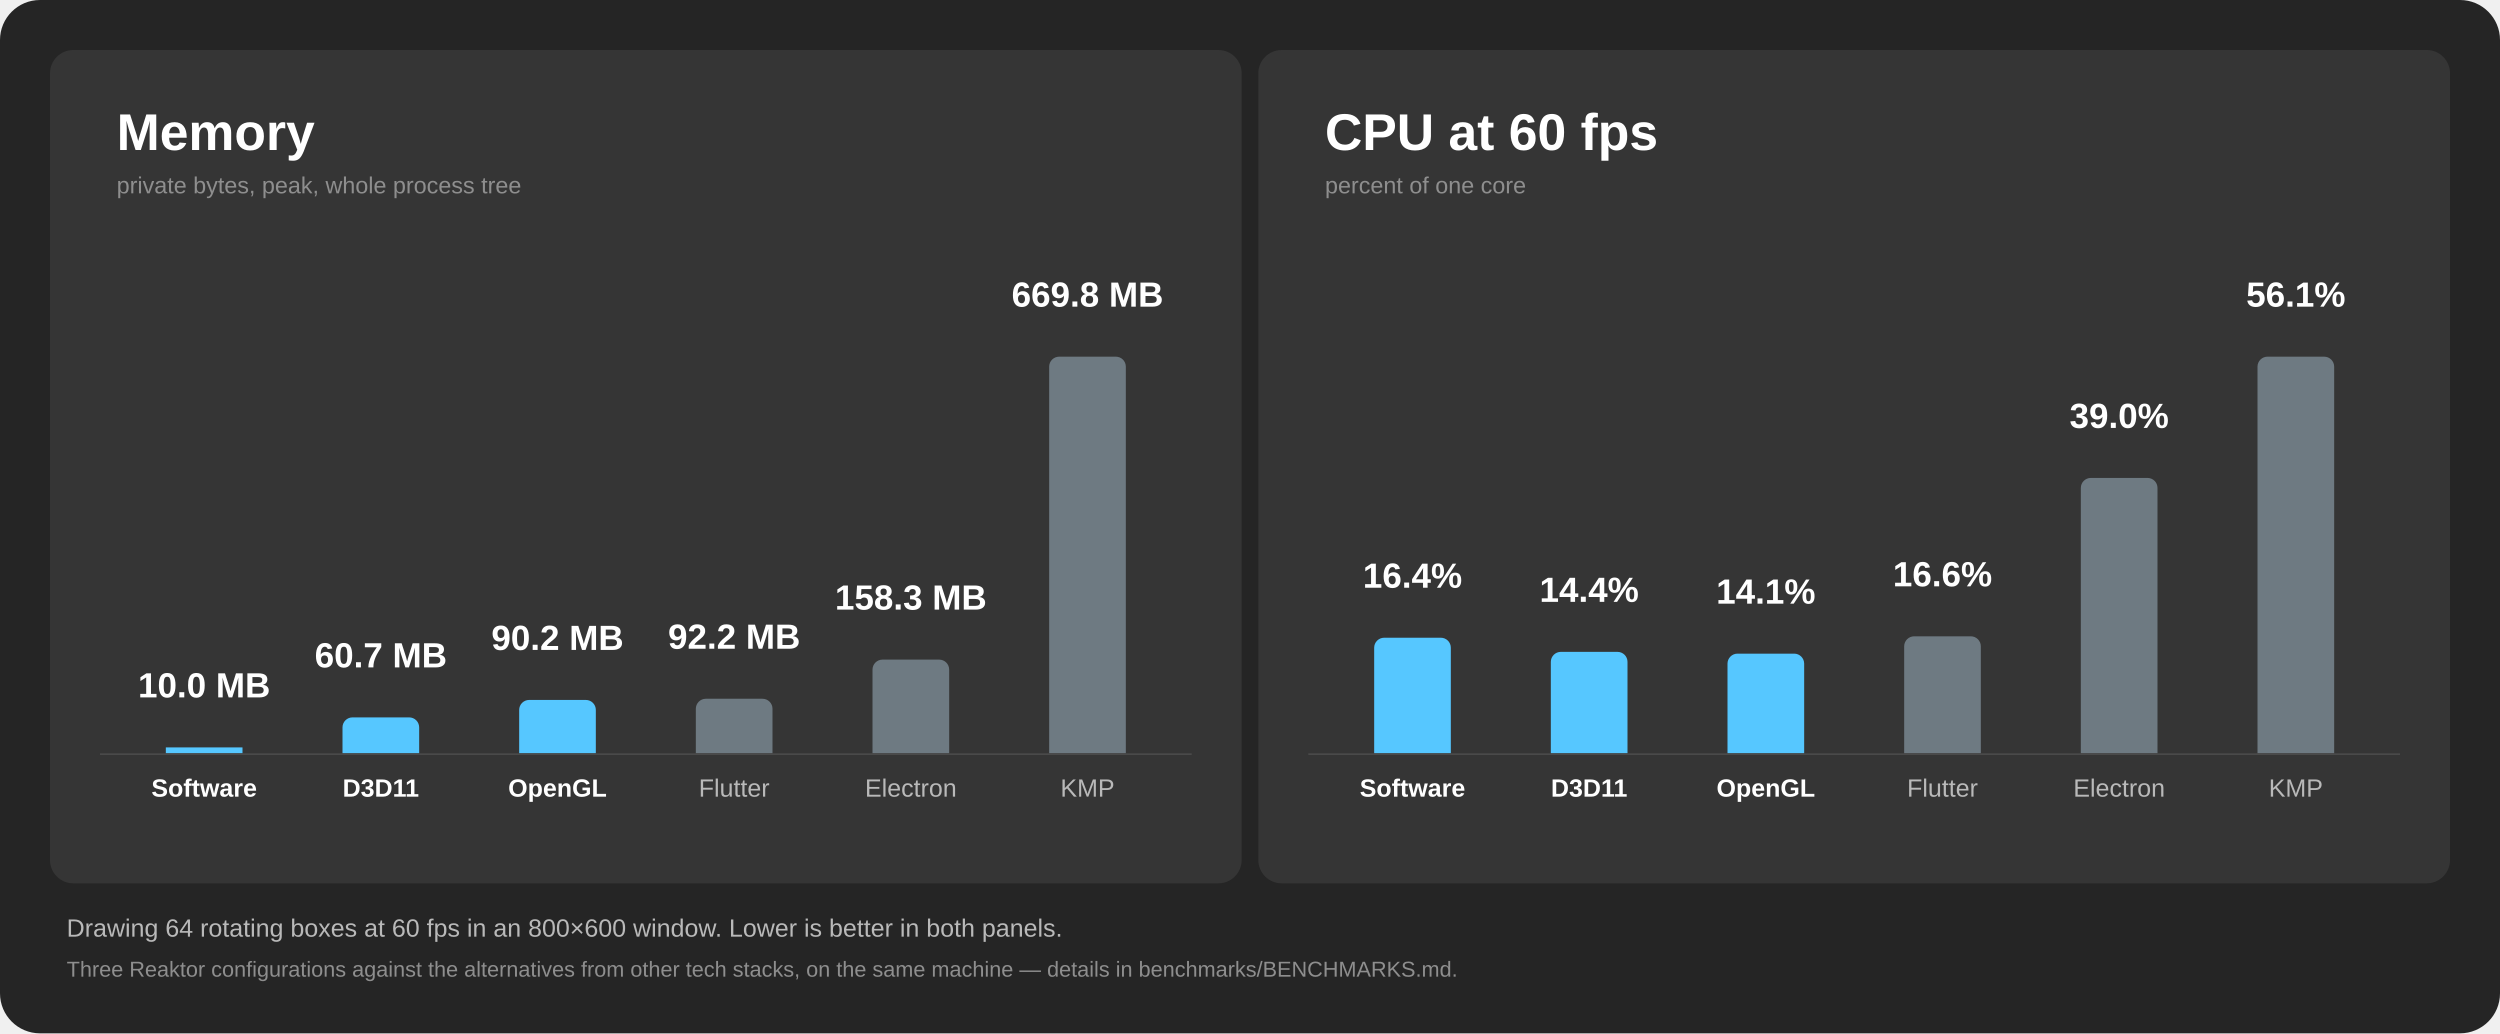
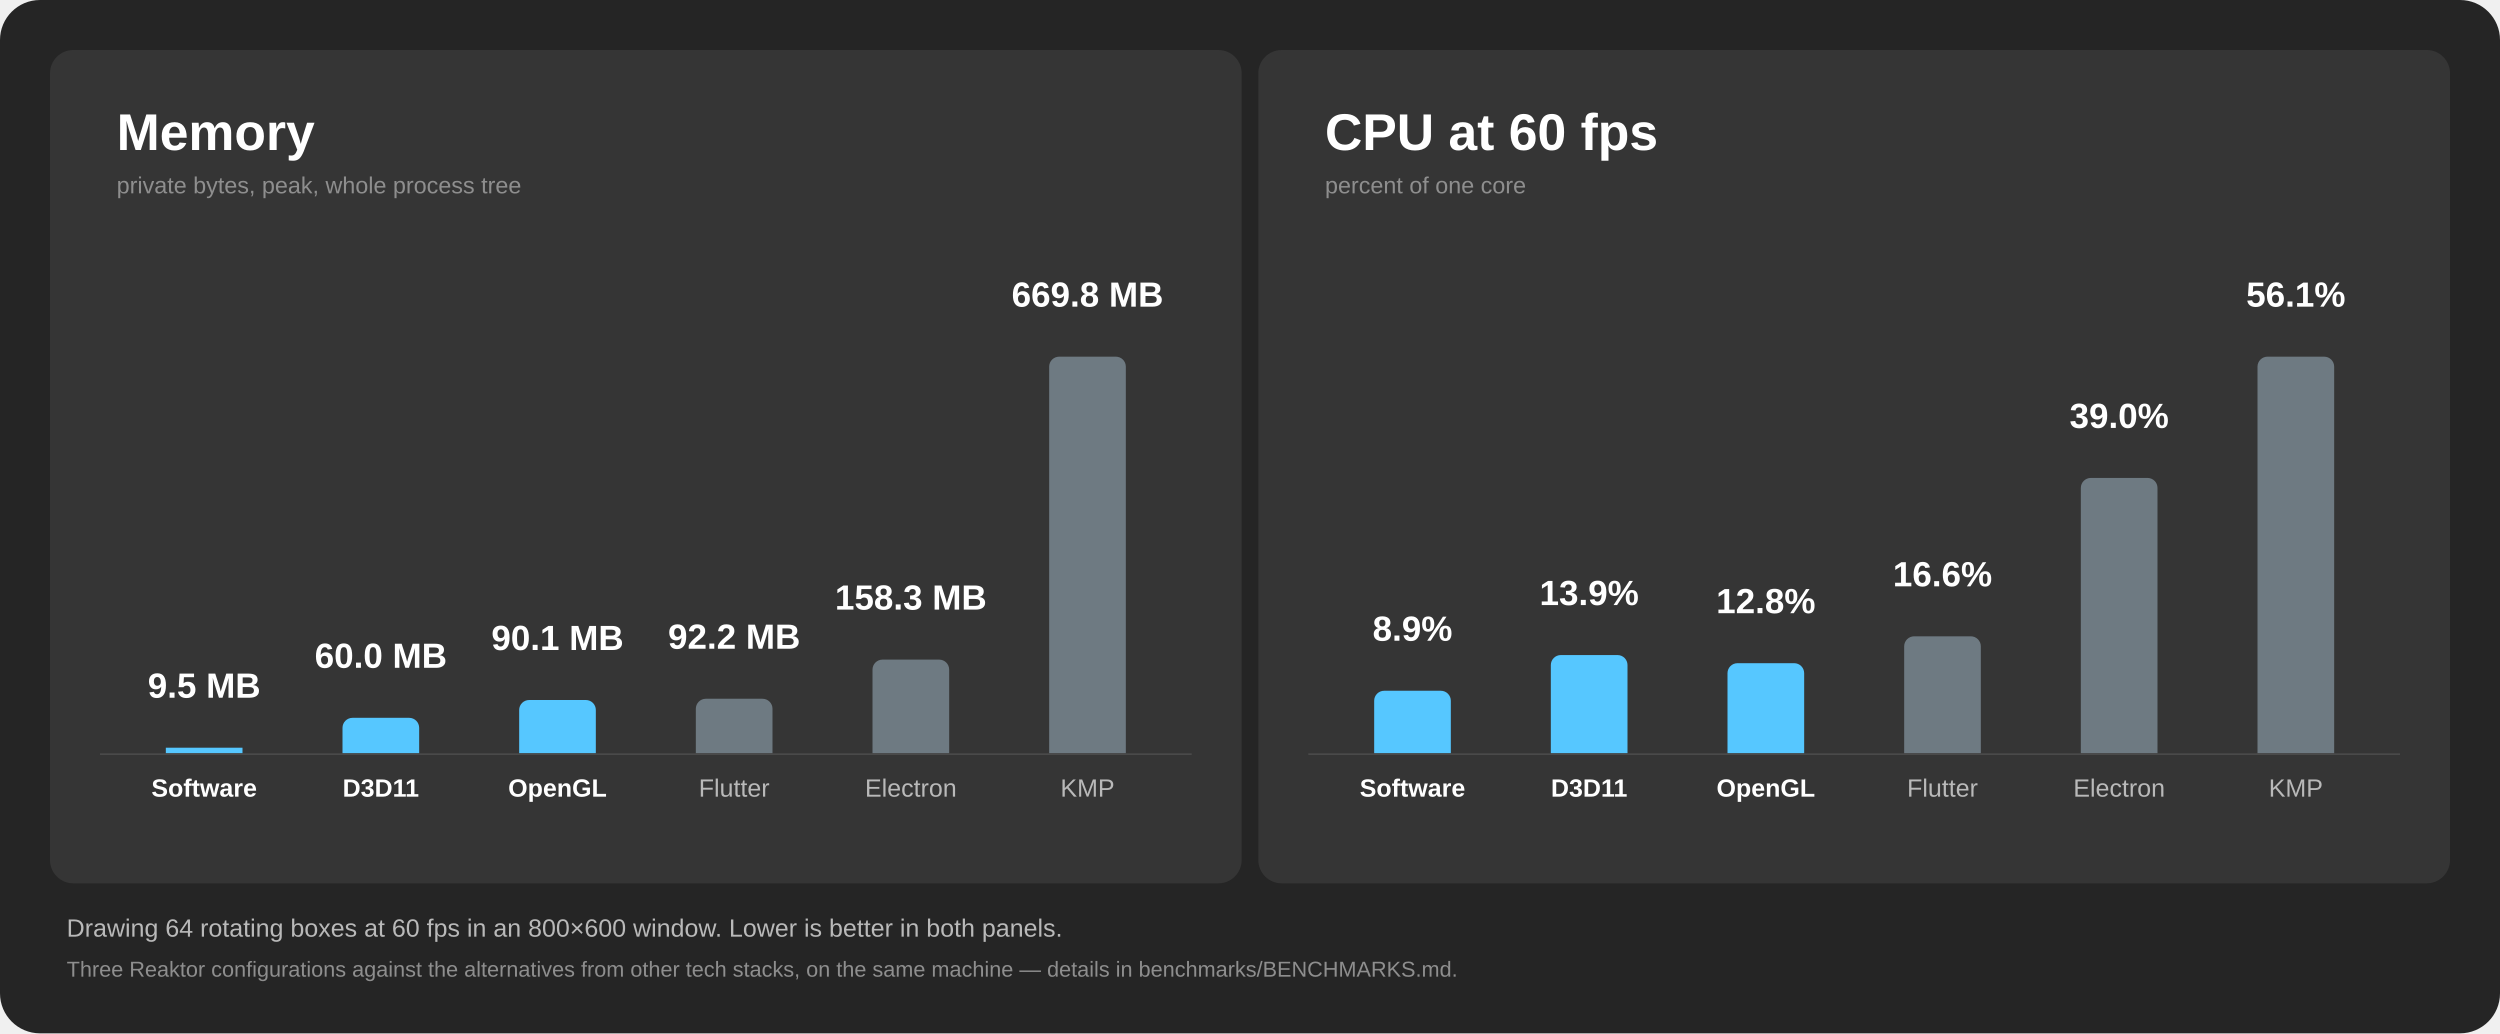
<svg xmlns="http://www.w3.org/2000/svg" width="1500" height="620" viewBox="0 0 1500 620">
  <rect width="1500" height="620" rx="24" fill="#252525" />
  <rect x="30" y="30" width="715" height="500" rx="14" fill="#353535" />
  <text x="70" y="90" font-family="Segoe UI, -apple-system, Helvetica Neue, Arial, sans-serif" font-size="31" font-weight="600" fill="#ffffff">Memory</text>
  <text x="70" y="116" font-family="Segoe UI, -apple-system, Helvetica Neue, Arial, sans-serif" font-size="14" fill="#8e8e8e">private bytes, peak, whole process tree</text>
-   <rect x="99.5" y="448.446" width="46" height="3.554" fill="#56c7ff" />
-   <text x="122.5" y="418.446" text-anchor="middle" font-family="Segoe UI, -apple-system, Helvetica Neue, Arial, sans-serif" font-size="21" font-weight="600" fill="#ffffff">10.0 MB</text>
+   <rect x="99.5" y="448.624" width="46" height="3.376" fill="#56c7ff" />
+   <text x="122.5" y="418.624" text-anchor="middle" font-family="Segoe UI, -apple-system, Helvetica Neue, Arial, sans-serif" font-size="21" font-weight="600" fill="#ffffff">9.5 MB</text>
  <text x="122.5" y="478" text-anchor="middle" font-family="Segoe UI, -apple-system, Helvetica Neue, Arial, sans-serif" font-size="15" font-weight="600" fill="#ffffff">Software</text>
-   <path d="M205.5 452 v-15.57 a6 6 0 0 1 6 -6 h34 a6 6 0 0 1 6 6 v15.57 z" fill="#56c7ff" />
-   <text x="228.5" y="400.43" text-anchor="middle" font-family="Segoe UI, -apple-system, Helvetica Neue, Arial, sans-serif" font-size="21" font-weight="600" fill="#ffffff">60.7 MB</text>
+   <path d="M205.5 452 v-15.302 a6 6 0 0 1 6 -6 h34 a6 6 0 0 1 6 6 v15.302 z" fill="#56c7ff" />
+   <text x="228.5" y="400.698" text-anchor="middle" font-family="Segoe UI, -apple-system, Helvetica Neue, Arial, sans-serif" font-size="21" font-weight="600" fill="#ffffff">60.0 MB</text>
  <text x="228.5" y="478" text-anchor="middle" font-family="Segoe UI, -apple-system, Helvetica Neue, Arial, sans-serif" font-size="15" font-weight="600" fill="#ffffff">D3D11</text>
-   <path d="M311.5 452 v-26.035 a6 6 0 0 1 6 -6 h34 a6 6 0 0 1 6 6 v26.035 z" fill="#56c7ff" />
-   <text x="334.5" y="389.965" text-anchor="middle" font-family="Segoe UI, -apple-system, Helvetica Neue, Arial, sans-serif" font-size="21" font-weight="600" fill="#ffffff">90.2 MB</text>
+   <path d="M311.5 452 v-25.997 a6 6 0 0 1 6 -6 h34 a6 6 0 0 1 6 6 v25.997 z" fill="#56c7ff" />
+   <text x="334.5" y="390.003" text-anchor="middle" font-family="Segoe UI, -apple-system, Helvetica Neue, Arial, sans-serif" font-size="21" font-weight="600" fill="#ffffff">90.1 MB</text>
  <text x="334.5" y="478" text-anchor="middle" font-family="Segoe UI, -apple-system, Helvetica Neue, Arial, sans-serif" font-size="15" font-weight="600" fill="#ffffff">OpenGL</text>
  <path d="M417.5 452 v-26.746 a6 6 0 0 1 6 -6 h34 a6 6 0 0 1 6 6 v26.746 z" fill="#6e7a82" />
  <text x="440.5" y="389.254" text-anchor="middle" font-family="Segoe UI, -apple-system, Helvetica Neue, Arial, sans-serif" font-size="21" font-weight="600" fill="#ffffff">92.2 MB</text>
  <text x="440.5" y="478" text-anchor="middle" font-family="Segoe UI, -apple-system, Helvetica Neue, Arial, sans-serif" font-size="15" font-weight="400" fill="#b9b9b9">Flutter</text>
  <path d="M523.5 452 v-50.235 a6 6 0 0 1 6 -6 h34 a6 6 0 0 1 6 6 v50.235 z" fill="#6e7a82" />
  <text x="546.5" y="365.765" text-anchor="middle" font-family="Segoe UI, -apple-system, Helvetica Neue, Arial, sans-serif" font-size="21" font-weight="600" fill="#ffffff">158.3 MB</text>
  <text x="546.5" y="478" text-anchor="middle" font-family="Segoe UI, -apple-system, Helvetica Neue, Arial, sans-serif" font-size="15" font-weight="400" fill="#b9b9b9">Electron</text>
  <path d="M629.5 452 v-232 a6 6 0 0 1 6 -6 h34 a6 6 0 0 1 6 6 v232 z" fill="#6e7a82" />
  <text x="652.5" y="184" text-anchor="middle" font-family="Segoe UI, -apple-system, Helvetica Neue, Arial, sans-serif" font-size="21" font-weight="600" fill="#ffffff">669.8 MB</text>
  <text x="652.5" y="478" text-anchor="middle" font-family="Segoe UI, -apple-system, Helvetica Neue, Arial, sans-serif" font-size="15" font-weight="400" fill="#b9b9b9">KMP</text>
  <line x1="60" y1="452.5" x2="715" y2="452.5" stroke="#4a4a4a" stroke-width="1" />
  <rect x="755" y="30" width="715" height="500" rx="14" fill="#353535" />
  <text x="795" y="90" font-family="Segoe UI, -apple-system, Helvetica Neue, Arial, sans-serif" font-size="31" font-weight="600" fill="#ffffff">CPU at 60 fps</text>
  <text x="795" y="116" font-family="Segoe UI, -apple-system, Helvetica Neue, Arial, sans-serif" font-size="14" fill="#8e8e8e">percent of one core</text>
-   <path d="M824.5 452 v-63.364 a6 6 0 0 1 6 -6 h34 a6 6 0 0 1 6 6 v63.364 z" fill="#56c7ff" />
-   <text x="847.5" y="352.636" text-anchor="middle" font-family="Segoe UI, -apple-system, Helvetica Neue, Arial, sans-serif" font-size="21" font-weight="600" fill="#ffffff">16.4%</text>
+   <path d="M824.5 452 v-31.546 a6 6 0 0 1 6 -6 h34 a6 6 0 0 1 6 6 v31.546 z" fill="#56c7ff" />
+   <text x="847.5" y="384.455" text-anchor="middle" font-family="Segoe UI, -apple-system, Helvetica Neue, Arial, sans-serif" font-size="21" font-weight="600" fill="#ffffff">8.9%</text>
  <text x="847.5" y="478" text-anchor="middle" font-family="Segoe UI, -apple-system, Helvetica Neue, Arial, sans-serif" font-size="15" font-weight="600" fill="#ffffff">Software</text>
-   <path d="M930.5 452 v-54.879 a6 6 0 0 1 6 -6 h34 a6 6 0 0 1 6 6 v54.879 z" fill="#56c7ff" />
-   <text x="953.5" y="361.121" text-anchor="middle" font-family="Segoe UI, -apple-system, Helvetica Neue, Arial, sans-serif" font-size="21" font-weight="600" fill="#ffffff">14.4%</text>
+   <path d="M930.5 452 v-52.97 a6 6 0 0 1 6 -6 h34 a6 6 0 0 1 6 6 v52.97 z" fill="#56c7ff" />
+   <text x="953.5" y="363.03" text-anchor="middle" font-family="Segoe UI, -apple-system, Helvetica Neue, Arial, sans-serif" font-size="21" font-weight="600" fill="#ffffff">13.9%</text>
  <text x="953.5" y="478" text-anchor="middle" font-family="Segoe UI, -apple-system, Helvetica Neue, Arial, sans-serif" font-size="15" font-weight="600" fill="#ffffff">D3D11</text>
-   <path d="M1036.5 452 v-53.818 a6 6 0 0 1 6 -6 h34 a6 6 0 0 1 6 6 v53.818 z" fill="#56c7ff" />
-   <text x="1059.5" y="362.182" text-anchor="middle" font-family="Segoe UI, -apple-system, Helvetica Neue, Arial, sans-serif" font-size="21" font-weight="600" fill="#ffffff">14.1%</text>
+   <path d="M1036.5 452 v-48.091 a6 6 0 0 1 6 -6 h34 a6 6 0 0 1 6 6 v48.091 z" fill="#56c7ff" />
+   <text x="1059.5" y="367.909" text-anchor="middle" font-family="Segoe UI, -apple-system, Helvetica Neue, Arial, sans-serif" font-size="21" font-weight="600" fill="#ffffff">12.8%</text>
  <text x="1059.5" y="478" text-anchor="middle" font-family="Segoe UI, -apple-system, Helvetica Neue, Arial, sans-serif" font-size="15" font-weight="600" fill="#ffffff">OpenGL</text>
  <path d="M1142.5 452 v-64.212 a6 6 0 0 1 6 -6 h34 a6 6 0 0 1 6 6 v64.212 z" fill="#6e7a82" />
  <text x="1165.5" y="351.788" text-anchor="middle" font-family="Segoe UI, -apple-system, Helvetica Neue, Arial, sans-serif" font-size="21" font-weight="600" fill="#ffffff">16.6%</text>
  <text x="1165.5" y="478" text-anchor="middle" font-family="Segoe UI, -apple-system, Helvetica Neue, Arial, sans-serif" font-size="15" font-weight="400" fill="#b9b9b9">Flutter</text>
  <path d="M1248.5 452 v-159.242 a6 6 0 0 1 6 -6 h34 a6 6 0 0 1 6 6 v159.242 z" fill="#6e7a82" />
  <text x="1271.5" y="256.758" text-anchor="middle" font-family="Segoe UI, -apple-system, Helvetica Neue, Arial, sans-serif" font-size="21" font-weight="600" fill="#ffffff">39.0%</text>
  <text x="1271.5" y="478" text-anchor="middle" font-family="Segoe UI, -apple-system, Helvetica Neue, Arial, sans-serif" font-size="15" font-weight="400" fill="#b9b9b9">Electron</text>
  <path d="M1354.5 452 v-232 a6 6 0 0 1 6 -6 h34 a6 6 0 0 1 6 6 v232 z" fill="#6e7a82" />
  <text x="1377.5" y="184" text-anchor="middle" font-family="Segoe UI, -apple-system, Helvetica Neue, Arial, sans-serif" font-size="21" font-weight="600" fill="#ffffff">56.1%</text>
  <text x="1377.5" y="478" text-anchor="middle" font-family="Segoe UI, -apple-system, Helvetica Neue, Arial, sans-serif" font-size="15" font-weight="400" fill="#b9b9b9">KMP</text>
  <line x1="785" y1="452.5" x2="1440" y2="452.5" stroke="#4a4a4a" stroke-width="1" />
  <text x="40" y="562" font-family="Segoe UI, -apple-system, Helvetica Neue, Arial, sans-serif" font-size="15" fill="#b9b9b9">Drawing 64 rotating boxes at 60 fps in an 800×600 window. Lower is better in both panels.</text>
  <text x="40" y="586" font-family="Segoe UI, -apple-system, Helvetica Neue, Arial, sans-serif" font-size="13" fill="#8e8e8e">Three Reaktor configurations against the alternatives from other tech stacks, on the same machine — details in benchmarks/BENCHMARKS.md.</text>
</svg>
